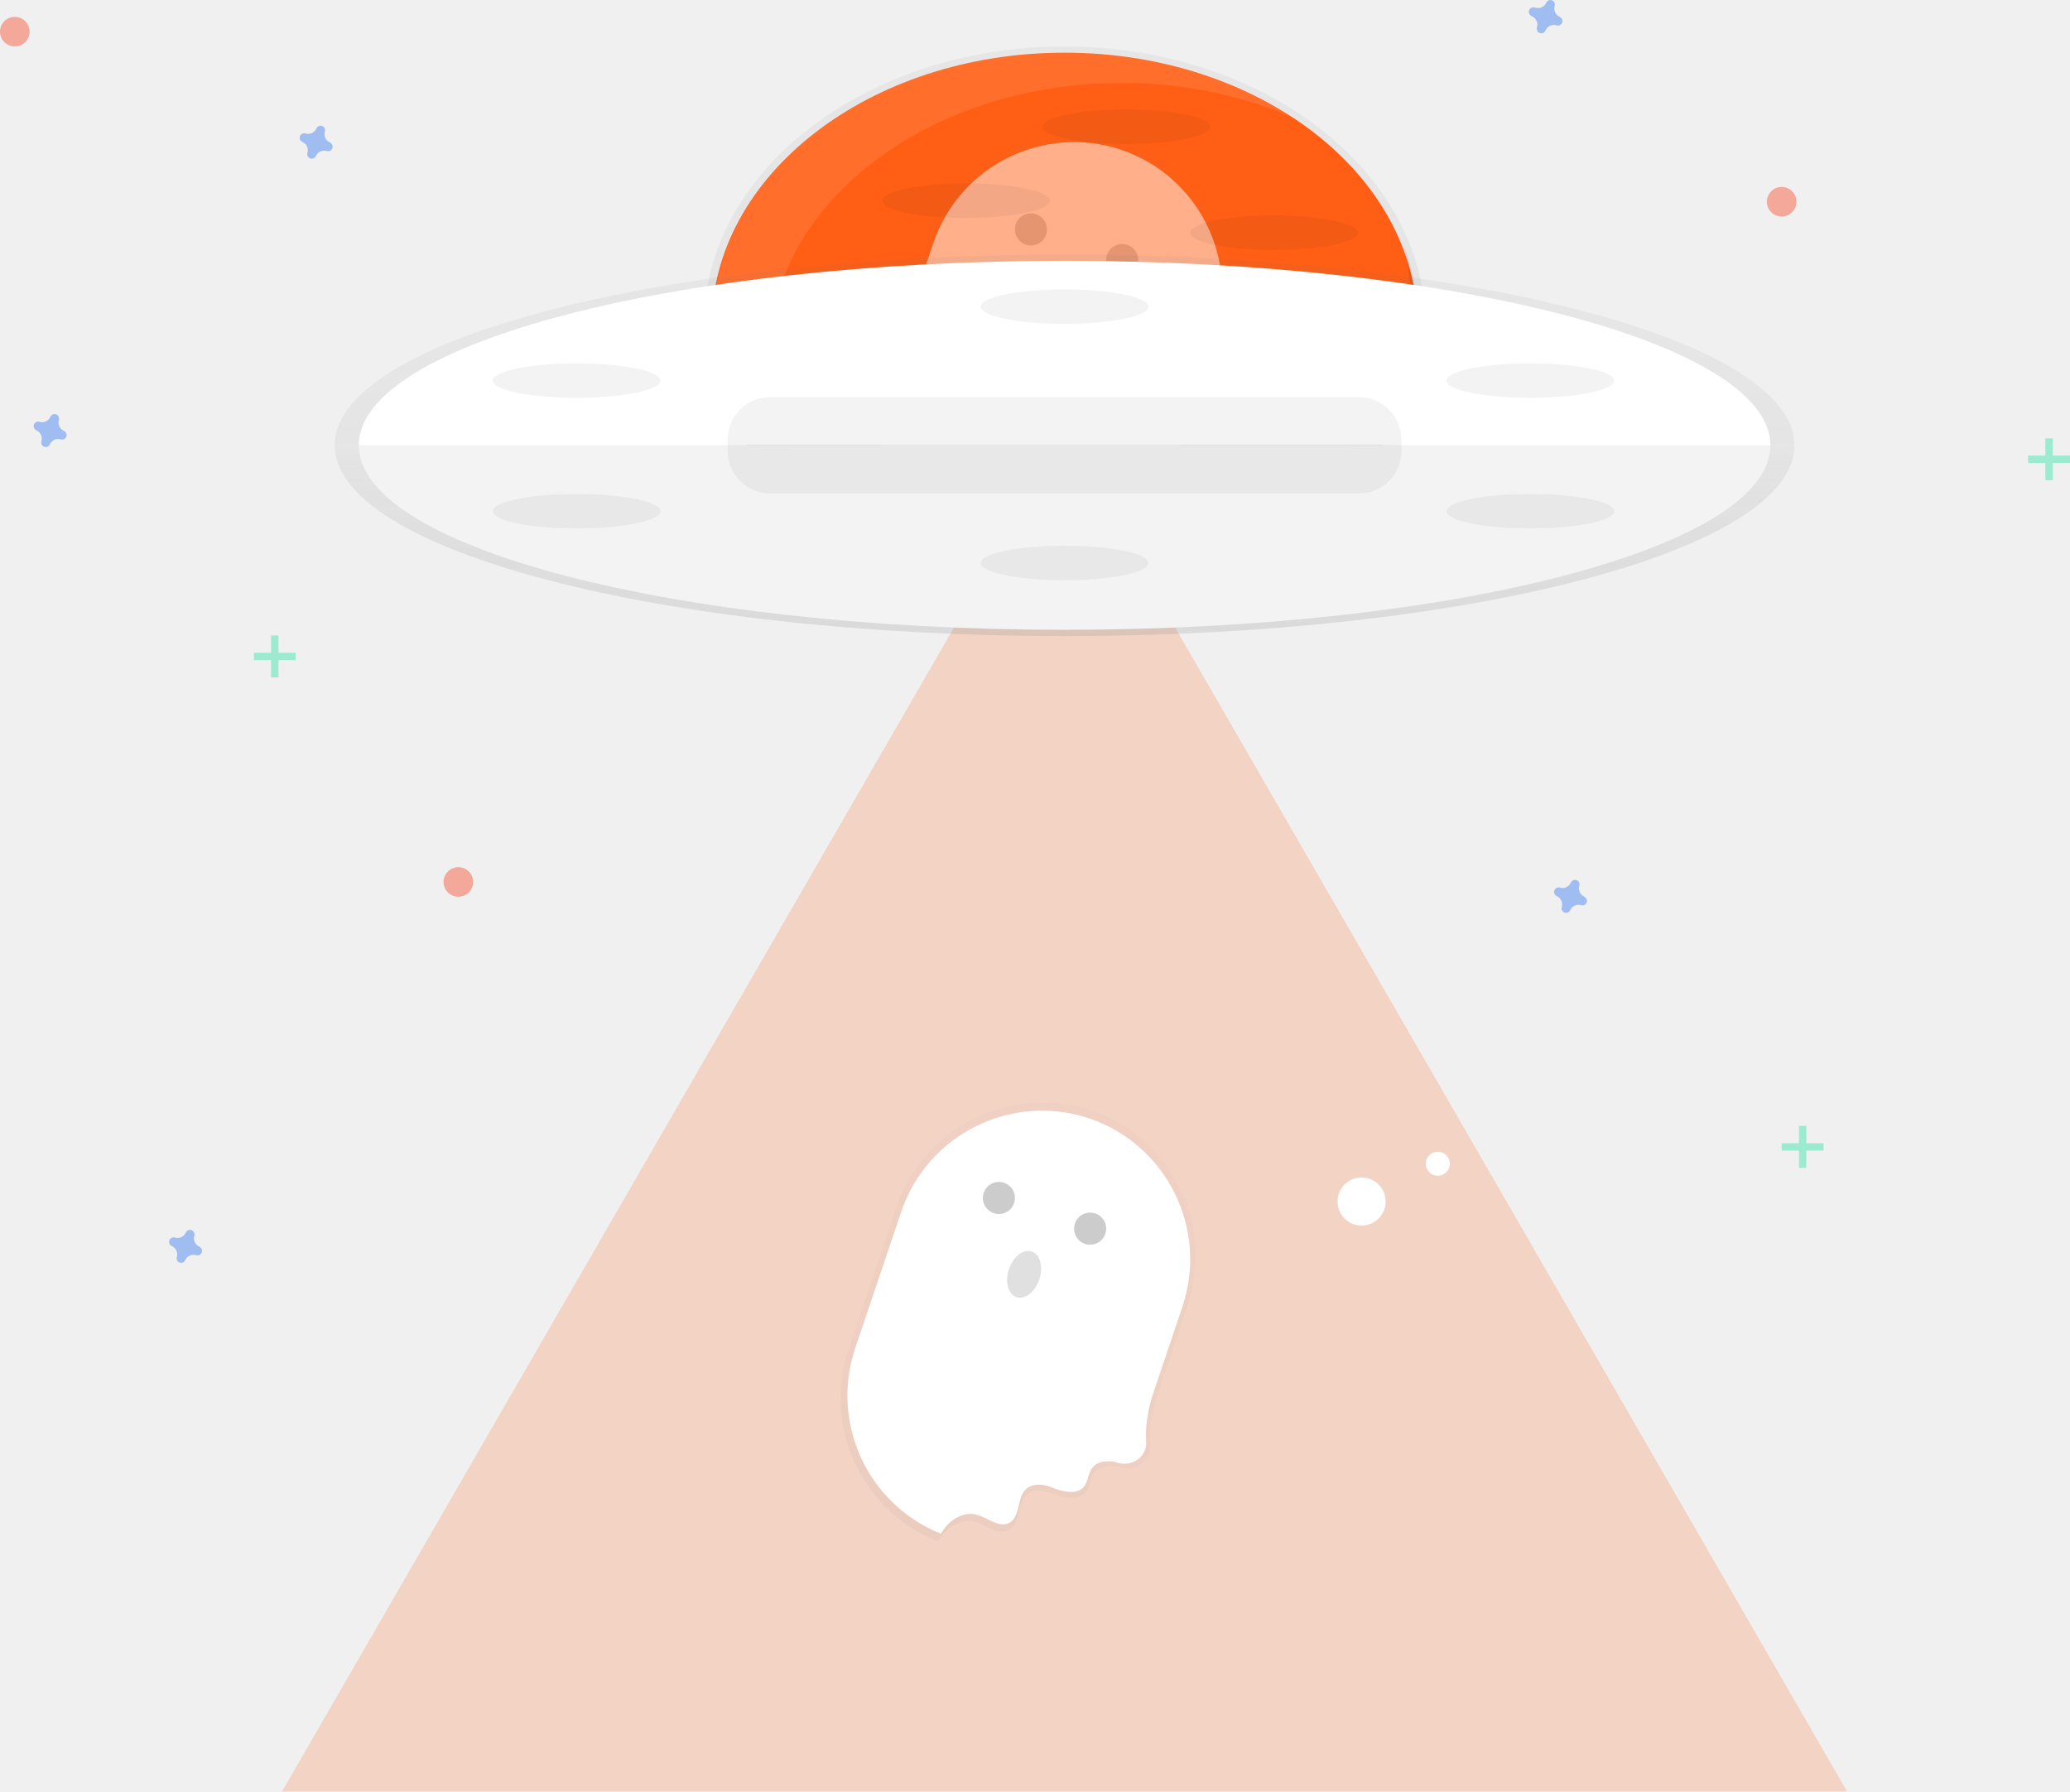
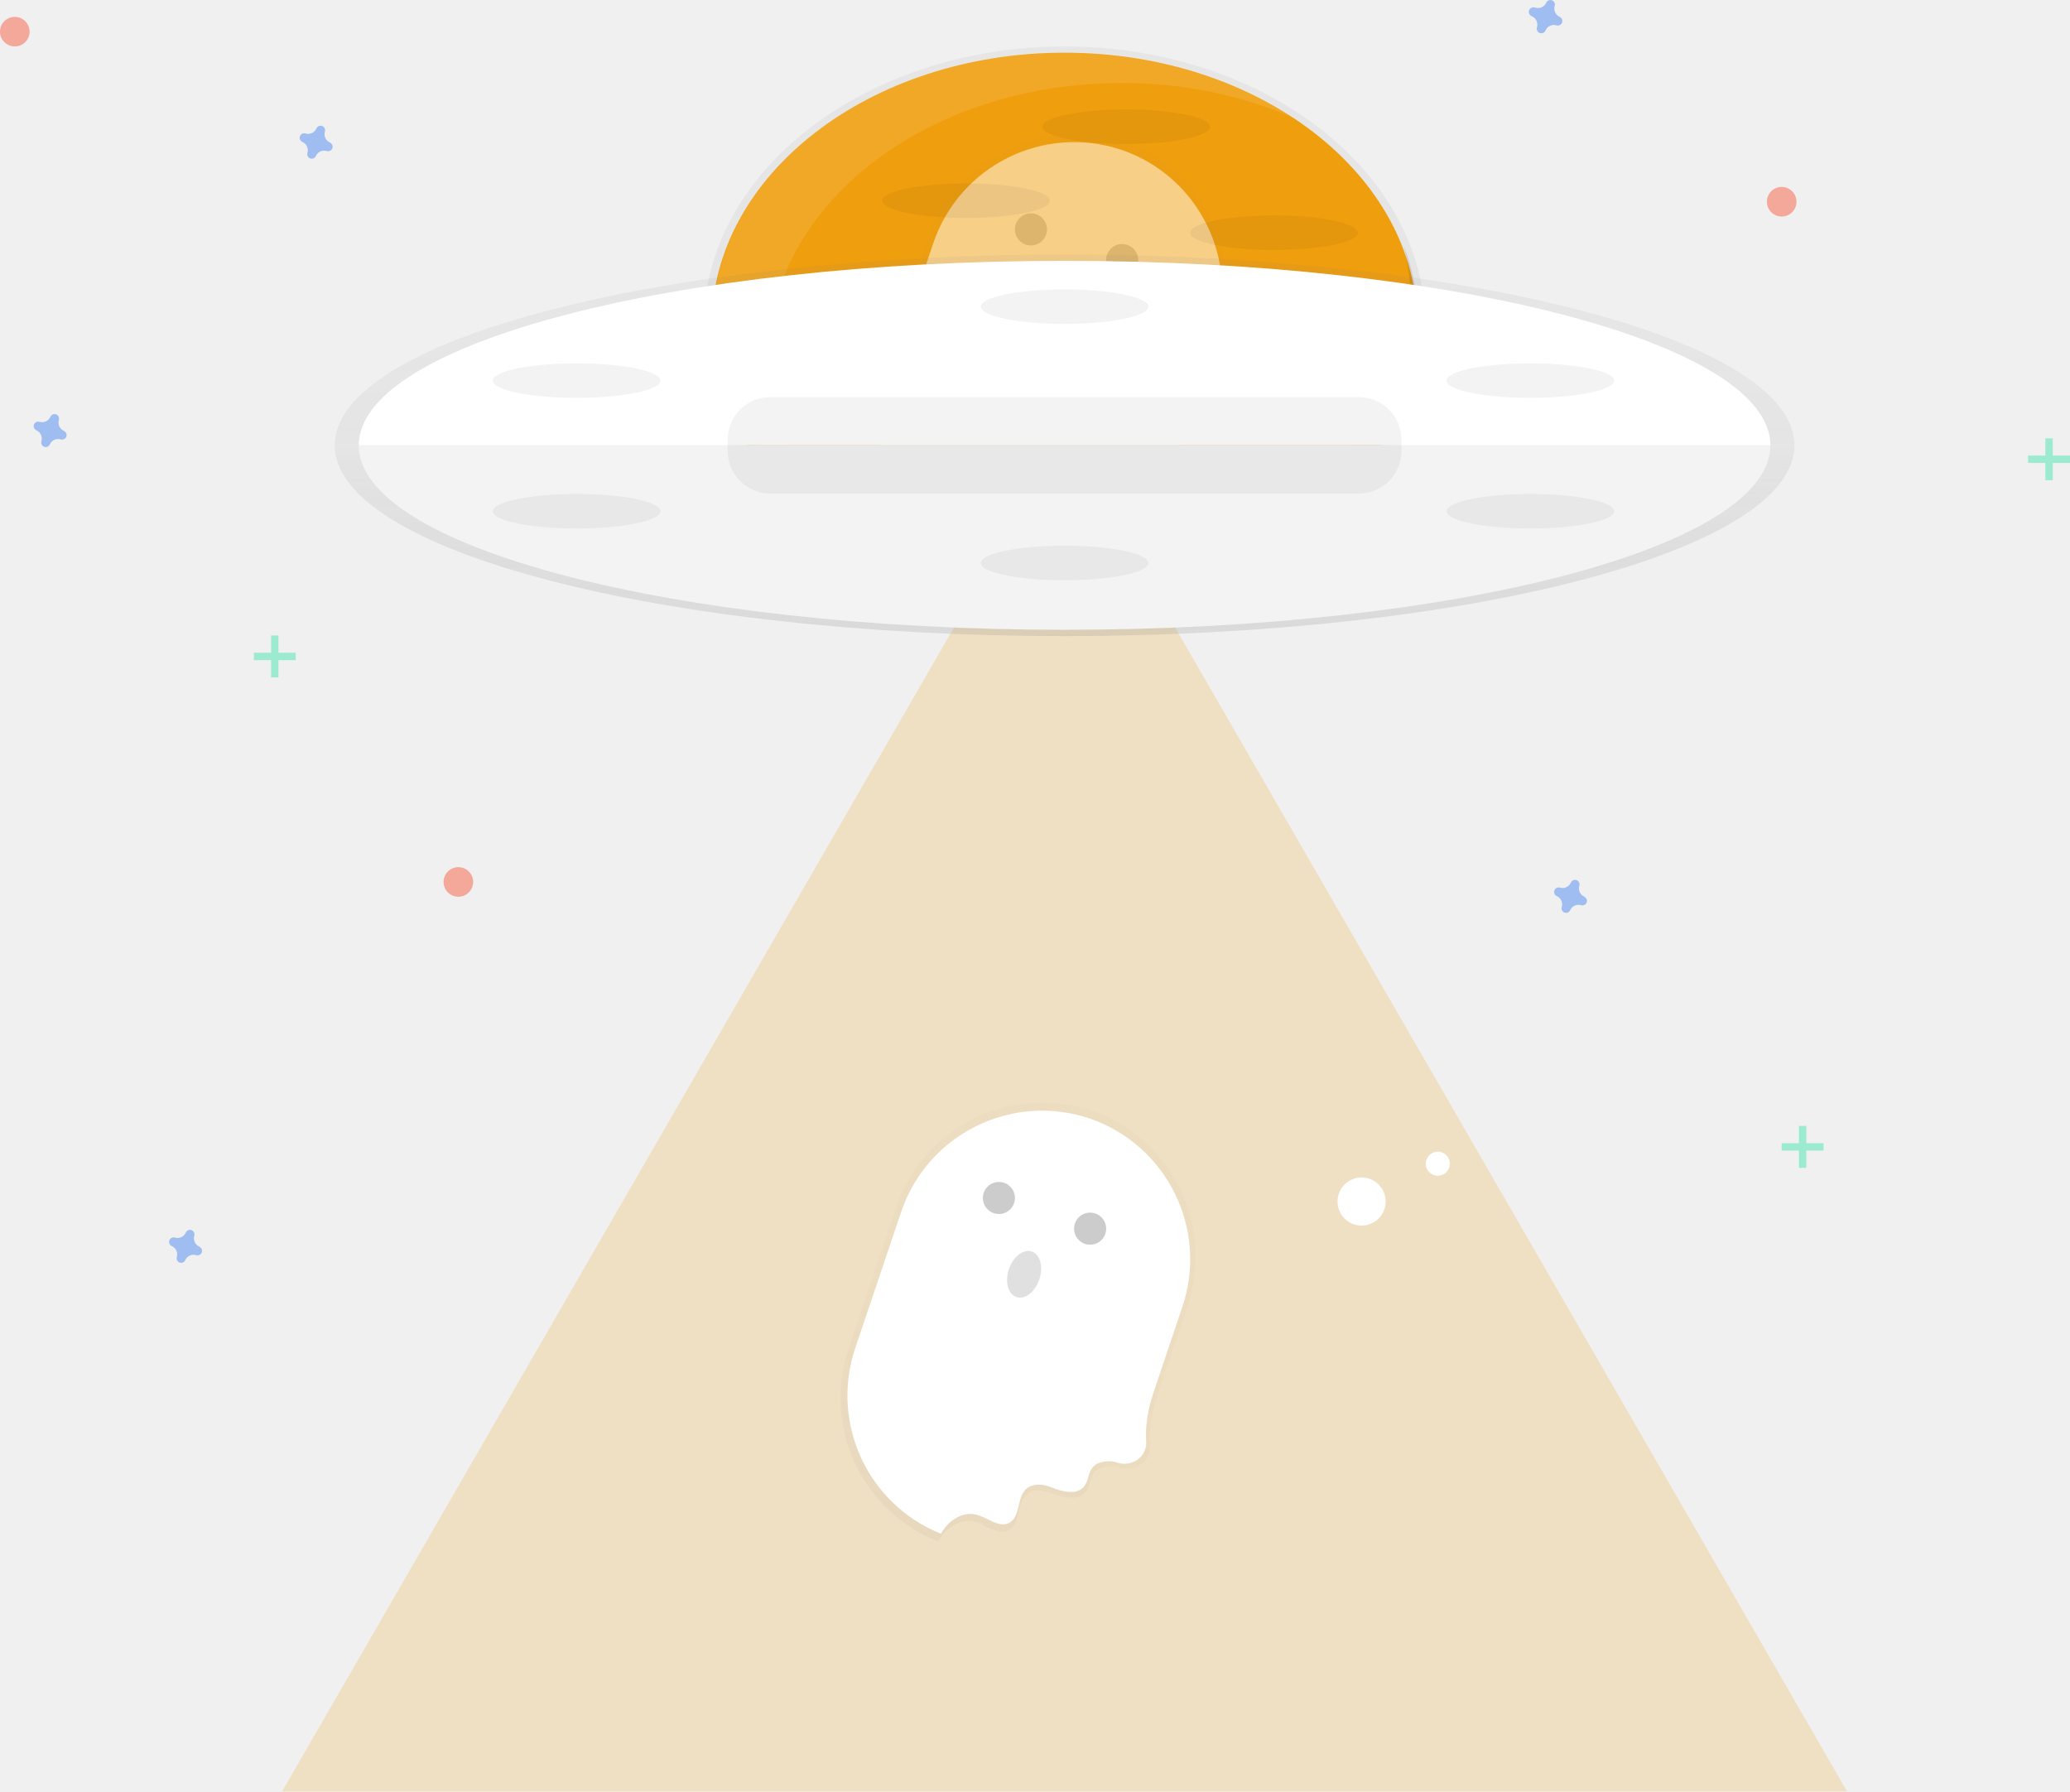
<svg xmlns="http://www.w3.org/2000/svg" xmlns:xlink="http://www.w3.org/1999/xlink" id="f698cf57-4f6b-4529-a39c-70592e247574" data-name="Layer 1" width="840" height="726.85" viewBox="0 0 840 726.85">
  <defs>
    <linearGradient id="aba94383-0ea8-4a3d-bf3d-6bf7d0bb624b" x1="432" y1="245.78" x2="432" y2="18.85" gradientUnits="userSpaceOnUse">
      <stop offset="0" stop-color="gray" stop-opacity="0.25" />
      <stop offset="0.54" stop-color="gray" stop-opacity="0.12" />
      <stop offset="1" stop-color="gray" stop-opacity="0.1" />
    </linearGradient>
    <linearGradient id="e6500262-d2e6-47ad-ace4-95109017cb85" x1="447.27" y1="1916.01" x2="447.27" y2="1730.58" gradientTransform="matrix(0.95, 0.32, -0.32, 0.95, 752.71, -1245.02)" xlink:href="#aba94383-0ea8-4a3d-bf3d-6bf7d0bb624b" />
    <linearGradient id="ba3c64e7-a915-4515-a2e7-88140805555d" x1="334.27" y1="1539.38" x2="334.27" y2="1353.95" gradientTransform="matrix(0.95, 0.32, -0.32, 0.95, 752.71, -1245.02)" xlink:href="#aba94383-0ea8-4a3d-bf3d-6bf7d0bb624b" />
    <linearGradient id="fa3dfd3f-e414-4f67-9974-b38d7e79cebc" x1="432" y1="258.09" x2="432" y2="103.27" xlink:href="#aba94383-0ea8-4a3d-bf3d-6bf7d0bb624b" />
  </defs>
  <g opacity="0.8">
    <ellipse cx="432" cy="132.31" rx="146.46" ry="113.46" fill="url(#aba94383-0ea8-4a3d-bf3d-6bf7d0bb624b)" />
  </g>
-   <ellipse cx="432" cy="132.31" rx="143.21" ry="110.94" fill="#ff5e14" />
+   <ellipse cx="432" cy="132.31" rx="143.21" ry="110.94" fill="#ef9e0e" />
  <path d="M491.94,231.21c0-61.27,64.11-110.94,143.2-110.94A175.54,175.54,0,0,1,706.5,135c-25.17-17-58.1-27.33-94.14-27.33-79.09,0-143.21,49.67-143.21,110.94,0,41.14,28.91,77.05,71.86,96.21C510.94,294.48,491.94,264.57,491.94,231.21Z" transform="translate(-180 -86.57)" fill="#fff" opacity="0.1" />
-   <polygon points="432 176.9 590.76 451.88 749.52 726.85 432 726.85 114.48 726.85 273.24 451.88 432 176.9" fill="#ff5e14" opacity="0.2" />
+   <polygon points="432 176.9 590.76 451.88 749.52 726.85 432 726.85 114.48 726.85 273.24 451.88 432 176.9" fill="#ef9e0e" opacity="0.2" />
  <g opacity="0.3">
    <path d="M649.67,652.79,662,616.2a62.66,62.66,0,0,0-23.2-70.89l.1-.06a61.48,61.48,0,0,0-15.79-8h0l-.17-.06-.19-.06h0a61.55,61.55,0,0,0-16.9-3.18,59.28,59.28,0,0,0-6.11,0,62.32,62.32,0,0,0-10.49,1.45c-1,.22-2,.47-2.91.74s-1.93.56-2.88.87c-1.9.63-3.77,1.34-5.6,2.15-.92.4-1.83.82-2.72,1.27a61.47,61.47,0,0,0-7.75,4.56c-.83.57-1.64,1.16-2.44,1.76a62,62,0,0,0-21.24,29.6L524.33,634a61.86,61.86,0,0,0-2.68,28.12c.2,1.45.45,2.89.74,4.32s.65,2.84,1,4.24c.27.93.55,1.86.86,2.78.46,1.37,1,2.74,1.51,4.08.37.89.76,1.78,1.17,2.66.81,1.75,1.71,3.46,2.68,5.13s2,3.3,3.16,4.88c.84,1.18,1.73,2.34,2.65,3.46,1.24,1.5,2.54,3,3.92,4.33a61.81,61.81,0,0,0,21,13.89h0l0,0,.34.14a21.66,21.66,0,0,1,1.4-2.17c3-4.11,8.22-7,13.19-5.92.36.08.72.19,1.08.3,2.52.89,5,2.48,7.43,3.26a6.66,6.66,0,0,0,5.61-.07c4.86-2.59,3.06-10.76,7.23-14.34a6.5,6.5,0,0,1,.61-.46,1.88,1.88,0,0,1-.16-.23c3.22-2,7.68-.67,11.39.62,4,1.41,9.22,2.36,12-.91,1.88-2.24,1.74-5.65,3.53-8,2.08-2.7,6-3,9.39-2.52l.17.05c6.5,2.68,13.6-1.77,13.1-8.78C646.06,663.51,649,654.7,649.67,652.79Z" transform="translate(-180 -86.57)" fill="url(#e6500262-d2e6-47ad-ace4-95109017cb85)" />
  </g>
  <path d="M563.21,706.78c2.92-4,7.93-6.8,12.73-5.71s9.35,5.66,13.62,3.37c5.84-3.12,1.7-14.59,11.18-15.44a12.44,12.44,0,0,1,5.77,1c4,1.63,10.26,3.47,13.34-.2,1.81-2.16,1.68-5.45,3.41-7.69,2-2.6,5.81-2.93,9.06-2.43l.16.05c6.27,2.59,13.13-1.71,12.64-8.47-.63-9,2.23-17.48,2.85-19.32l11.88-35.31A60.38,60.38,0,0,0,622,540.34h0a60.38,60.38,0,0,0-76.27,37.86L527,633.73a60.39,60.39,0,0,0,34.82,75.15A21.47,21.47,0,0,1,563.21,706.78Z" transform="translate(-180 -86.57)" fill="#fff" />
  <circle cx="405.35" cy="486.08" r="6.51" opacity="0.2" />
  <circle cx="442.37" cy="498.53" r="6.51" opacity="0.2" />
  <ellipse cx="595.55" cy="603.56" rx="9.76" ry="6.51" transform="translate(-346.41 888.98) rotate(-71.4)" fill="#e0e0e0" />
  <circle cx="552.53" cy="487.52" r="9.76" fill="#fff" />
  <circle cx="583.45" cy="472.17" r="4.88" fill="#fff" />
  <g opacity="0.5">
    <g opacity="0.3">
      <path d="M662.67,259.79,675,223.2a62.66,62.66,0,0,0-23.2-70.89l.1-.06a61.48,61.48,0,0,0-15.79-8h0l-.17-.06-.19-.06h0a61.55,61.55,0,0,0-16.9-3.18,59.28,59.28,0,0,0-6.11,0,62.32,62.32,0,0,0-10.49,1.45c-1,.22-2,.47-2.91.74s-1.93.56-2.88.87c-1.9.63-3.77,1.34-5.6,2.15-.92.4-1.83.82-2.72,1.27a61.47,61.47,0,0,0-7.75,4.56c-.83.57-1.64,1.16-2.44,1.76a62,62,0,0,0-21.24,29.6L537.33,241a61.86,61.86,0,0,0-2.68,28.12c.2,1.45.45,2.89.74,4.32s.65,2.84,1,4.24c.27.93.55,1.86.86,2.78.46,1.37,1,2.74,1.51,4.08.37.89.76,1.78,1.17,2.66.81,1.75,1.71,3.46,2.68,5.13s2,3.3,3.16,4.88c.84,1.18,1.73,2.34,2.65,3.46,1.24,1.5,2.54,2.95,3.92,4.33a61.81,61.81,0,0,0,21,13.89h0l0,0,.34.14a21.66,21.66,0,0,1,1.4-2.17c3-4.11,8.22-7,13.19-5.92.36.08.72.19,1.08.3,2.52.89,5,2.48,7.43,3.26a6.66,6.66,0,0,0,5.61-.07c4.86-2.59,3.06-10.76,7.23-14.34a6.5,6.5,0,0,1,.61-.46,1.88,1.88,0,0,1-.16-.23c3.22-2,7.68-.67,11.39.62,4,1.41,9.22,2.36,12-.91,1.88-2.24,1.74-5.65,3.53-8,2.08-2.7,6-3,9.39-2.52l.17,0c6.5,2.68,13.6-1.77,13.1-8.78C659.06,270.51,662,261.7,662.67,259.79Z" transform="translate(-180 -86.57)" fill="url(#ba3c64e7-a915-4515-a2e7-88140805555d)" />
    </g>
    <path d="M576.21,313.78c2.92-4,7.93-6.8,12.73-5.71s9.35,5.66,13.62,3.37c5.84-3.12,1.7-14.59,11.18-15.44a12.44,12.44,0,0,1,5.77,1c4,1.63,10.26,3.47,13.34-.2,1.81-2.16,1.68-5.45,3.41-7.69,2-2.6,5.81-2.93,9.06-2.43l.16.05c6.27,2.59,13.13-1.71,12.64-8.47-.63-9,2.23-17.48,2.85-19.32l11.88-35.31A60.38,60.38,0,0,0,635,147.34h0a60.38,60.38,0,0,0-76.27,37.86L540,240.73a60.39,60.39,0,0,0,34.82,75.15A21.47,21.47,0,0,1,576.21,313.78Z" transform="translate(-180 -86.57)" fill="#fff" />
    <circle cx="418.35" cy="93.08" r="6.51" opacity="0.2" />
    <circle cx="455.37" cy="105.53" r="6.51" opacity="0.2" />
  </g>
  <path d="M749.52,186A87.52,87.52,0,0,1,752.31,208c0,61.27-64.11,110.94-143.2,110.94C544.38,318.9,489.69,285.64,472,240c13.14,50.77,71,89,140.41,89,79.09,0,143.21-49.67,143.21-110.94A88.16,88.16,0,0,0,749.52,186Z" transform="translate(-180 -86.57)" opacity="0.1" />
  <g opacity="0.8">
    <ellipse cx="432" cy="180.68" rx="296.18" ry="77.41" fill="url(#fa3dfd3f-e414-4f67-9974-b38d7e79cebc)" />
  </g>
  <path d="M612,192.4c-158.18,0-286.42,33.51-286.42,74.86H898.42C898.42,225.91,770.18,192.4,612,192.4Z" transform="translate(-180 -86.57)" fill="#fff" />
  <path d="M612,342.11c158.18,0,286.42-33.51,286.42-74.85H325.58C325.58,308.6,453.82,342.11,612,342.11Z" transform="translate(-180 -86.57)" fill="#fff" />
  <path d="M612,342.11c158.18,0,286.42-33.51,286.42-74.85H325.58C325.58,308.6,453.82,342.11,612,342.11Z" transform="translate(-180 -86.57)" opacity="0.05" />
  <rect x="295.3" y="161.15" width="273.4" height="39.06" rx="17.22" opacity="0.05" />
  <path d="M313.89,144.38a3.68,3.68,0,0,1-2.05-4.44,1.86,1.86,0,0,0,.08-.41h0a1.84,1.84,0,0,0-3.31-1.22h0a1.82,1.82,0,0,0-.2.36,3.67,3.67,0,0,1-4.44,2.05,2,2,0,0,0-.41-.08h0a1.84,1.84,0,0,0-1.22,3.31h0a1.62,1.62,0,0,0,.36.21,3.68,3.68,0,0,1,2.05,4.44,1.89,1.89,0,0,0-.08.4h0a1.84,1.84,0,0,0,3.31,1.23h0a1.65,1.65,0,0,0,.2-.37,3.67,3.67,0,0,1,4.44-2,2,2,0,0,0,.41.08h0a1.84,1.84,0,0,0,1.22-3.31h0A1.62,1.62,0,0,0,313.89,144.38Z" transform="translate(-180 -86.57)" fill="#4d8af0" opacity="0.5" />
  <path d="M822.89,450.38a3.68,3.68,0,0,1-2-4.44,1.86,1.86,0,0,0,.08-.41h0a1.84,1.84,0,0,0-3.31-1.22h0a1.82,1.82,0,0,0-.2.36,3.67,3.67,0,0,1-4.44,2.05,2,2,0,0,0-.41-.08h0a1.84,1.84,0,0,0-1.22,3.31h0a1.62,1.62,0,0,0,.36.21,3.68,3.68,0,0,1,2,4.44,1.89,1.89,0,0,0-.08.4h0a1.84,1.84,0,0,0,3.31,1.23h0a1.65,1.65,0,0,0,.2-.37,3.67,3.67,0,0,1,4.44-2,2,2,0,0,0,.41.08h0a1.84,1.84,0,0,0,1.22-3.31h0A1.62,1.62,0,0,0,822.89,450.38Z" transform="translate(-180 -86.57)" fill="#4d8af0" opacity="0.5" />
  <path d="M260.89,592.38a3.68,3.68,0,0,1-2.05-4.44,1.86,1.86,0,0,0,.08-.41h0a1.84,1.84,0,0,0-3.31-1.22h0a1.82,1.82,0,0,0-.2.36,3.67,3.67,0,0,1-4.44,2.05,2,2,0,0,0-.41-.08h0a1.84,1.84,0,0,0-1.22,3.31h0a1.62,1.62,0,0,0,.36.21,3.68,3.68,0,0,1,2.05,4.44,1.89,1.89,0,0,0-.08.4h0a1.84,1.84,0,0,0,3.31,1.23h0a1.65,1.65,0,0,0,.2-.37,3.67,3.67,0,0,1,4.44-2,2,2,0,0,0,.41.08h0a1.84,1.84,0,0,0,1.22-3.31h0A1.62,1.62,0,0,0,260.89,592.38Z" transform="translate(-180 -86.57)" fill="#4d8af0" opacity="0.5" />
  <path d="M205.89,261.38a3.68,3.68,0,0,1-2-4.44,1.86,1.86,0,0,0,.08-.41h0a1.84,1.84,0,0,0-3.31-1.22h0a1.82,1.82,0,0,0-.2.36,3.67,3.67,0,0,1-4.44,2.05,2,2,0,0,0-.41-.08h0a1.84,1.84,0,0,0-1.22,3.31h0a1.62,1.62,0,0,0,.36.21,3.68,3.68,0,0,1,2.05,4.44,1.89,1.89,0,0,0-.08.4h0a1.84,1.84,0,0,0,3.31,1.23h0a1.65,1.65,0,0,0,.2-.37,3.67,3.67,0,0,1,4.44-2,2,2,0,0,0,.41.08h0a1.84,1.84,0,0,0,1.22-3.31h0A1.62,1.62,0,0,0,205.89,261.38Z" transform="translate(-180 -86.57)" fill="#4d8af0" opacity="0.5" />
  <path d="M812.89,93.38a3.68,3.68,0,0,1-2-4.44,1.86,1.86,0,0,0,.08-.41h0a1.84,1.84,0,0,0-3.31-1.22h0a1.82,1.82,0,0,0-.2.36,3.67,3.67,0,0,1-4.44,2,2,2,0,0,0-.41-.08h0A1.84,1.84,0,0,0,801.34,93h0a1.62,1.62,0,0,0,.36.21,3.68,3.68,0,0,1,2,4.44,1.89,1.89,0,0,0-.08.4h0A1.84,1.84,0,0,0,807,99.23h0a1.65,1.65,0,0,0,.2-.37,3.67,3.67,0,0,1,4.44-2,2,2,0,0,0,.41.08h0a1.84,1.84,0,0,0,1.22-3.31h0A1.62,1.62,0,0,0,812.89,93.38Z" transform="translate(-180 -86.57)" fill="#4d8af0" opacity="0.5" />
  <g opacity="0.5">
    <rect x="110" y="257.85" width="3" height="17" fill="#47e6b1" />
    <rect x="290" y="344.43" width="3" height="17" transform="translate(464.43 -25.15) rotate(90)" fill="#47e6b1" />
  </g>
  <g opacity="0.5">
    <rect x="830" y="177.85" width="3" height="17" fill="#47e6b1" />
    <rect x="1010" y="264.43" width="3" height="17" transform="translate(1104.43 -825.15) rotate(90)" fill="#47e6b1" />
  </g>
  <g opacity="0.5">
    <rect x="730" y="456.85" width="3" height="17" fill="#47e6b1" />
    <rect x="910" y="543.43" width="3" height="17" transform="translate(1283.43 -446.15) rotate(90)" fill="#47e6b1" />
  </g>
  <circle cx="723" cy="81.85" r="6" fill="#f55f44" opacity="0.5" />
  <circle cx="6" cy="12.85" r="6" fill="#f55f44" opacity="0.5" />
  <circle cx="186" cy="357.85" r="6" fill="#f55f44" opacity="0.5" />
  <ellipse cx="234" cy="154.43" rx="34" ry="7" opacity="0.05" />
  <ellipse cx="234" cy="207.43" rx="34" ry="7" opacity="0.05" />
  <ellipse cx="621" cy="154.43" rx="34" ry="7" opacity="0.05" />
  <ellipse cx="621" cy="207.43" rx="34" ry="7" opacity="0.05" />
  <ellipse cx="432" cy="124.43" rx="34" ry="7" opacity="0.05" />
  <ellipse cx="457" cy="51.43" rx="34" ry="7" opacity="0.05" />
  <ellipse cx="392" cy="81.43" rx="34" ry="7" opacity="0.05" />
  <ellipse cx="517" cy="94.43" rx="34" ry="7" opacity="0.05" />
  <ellipse cx="432" cy="228.43" rx="34" ry="7" opacity="0.05" />
</svg>
